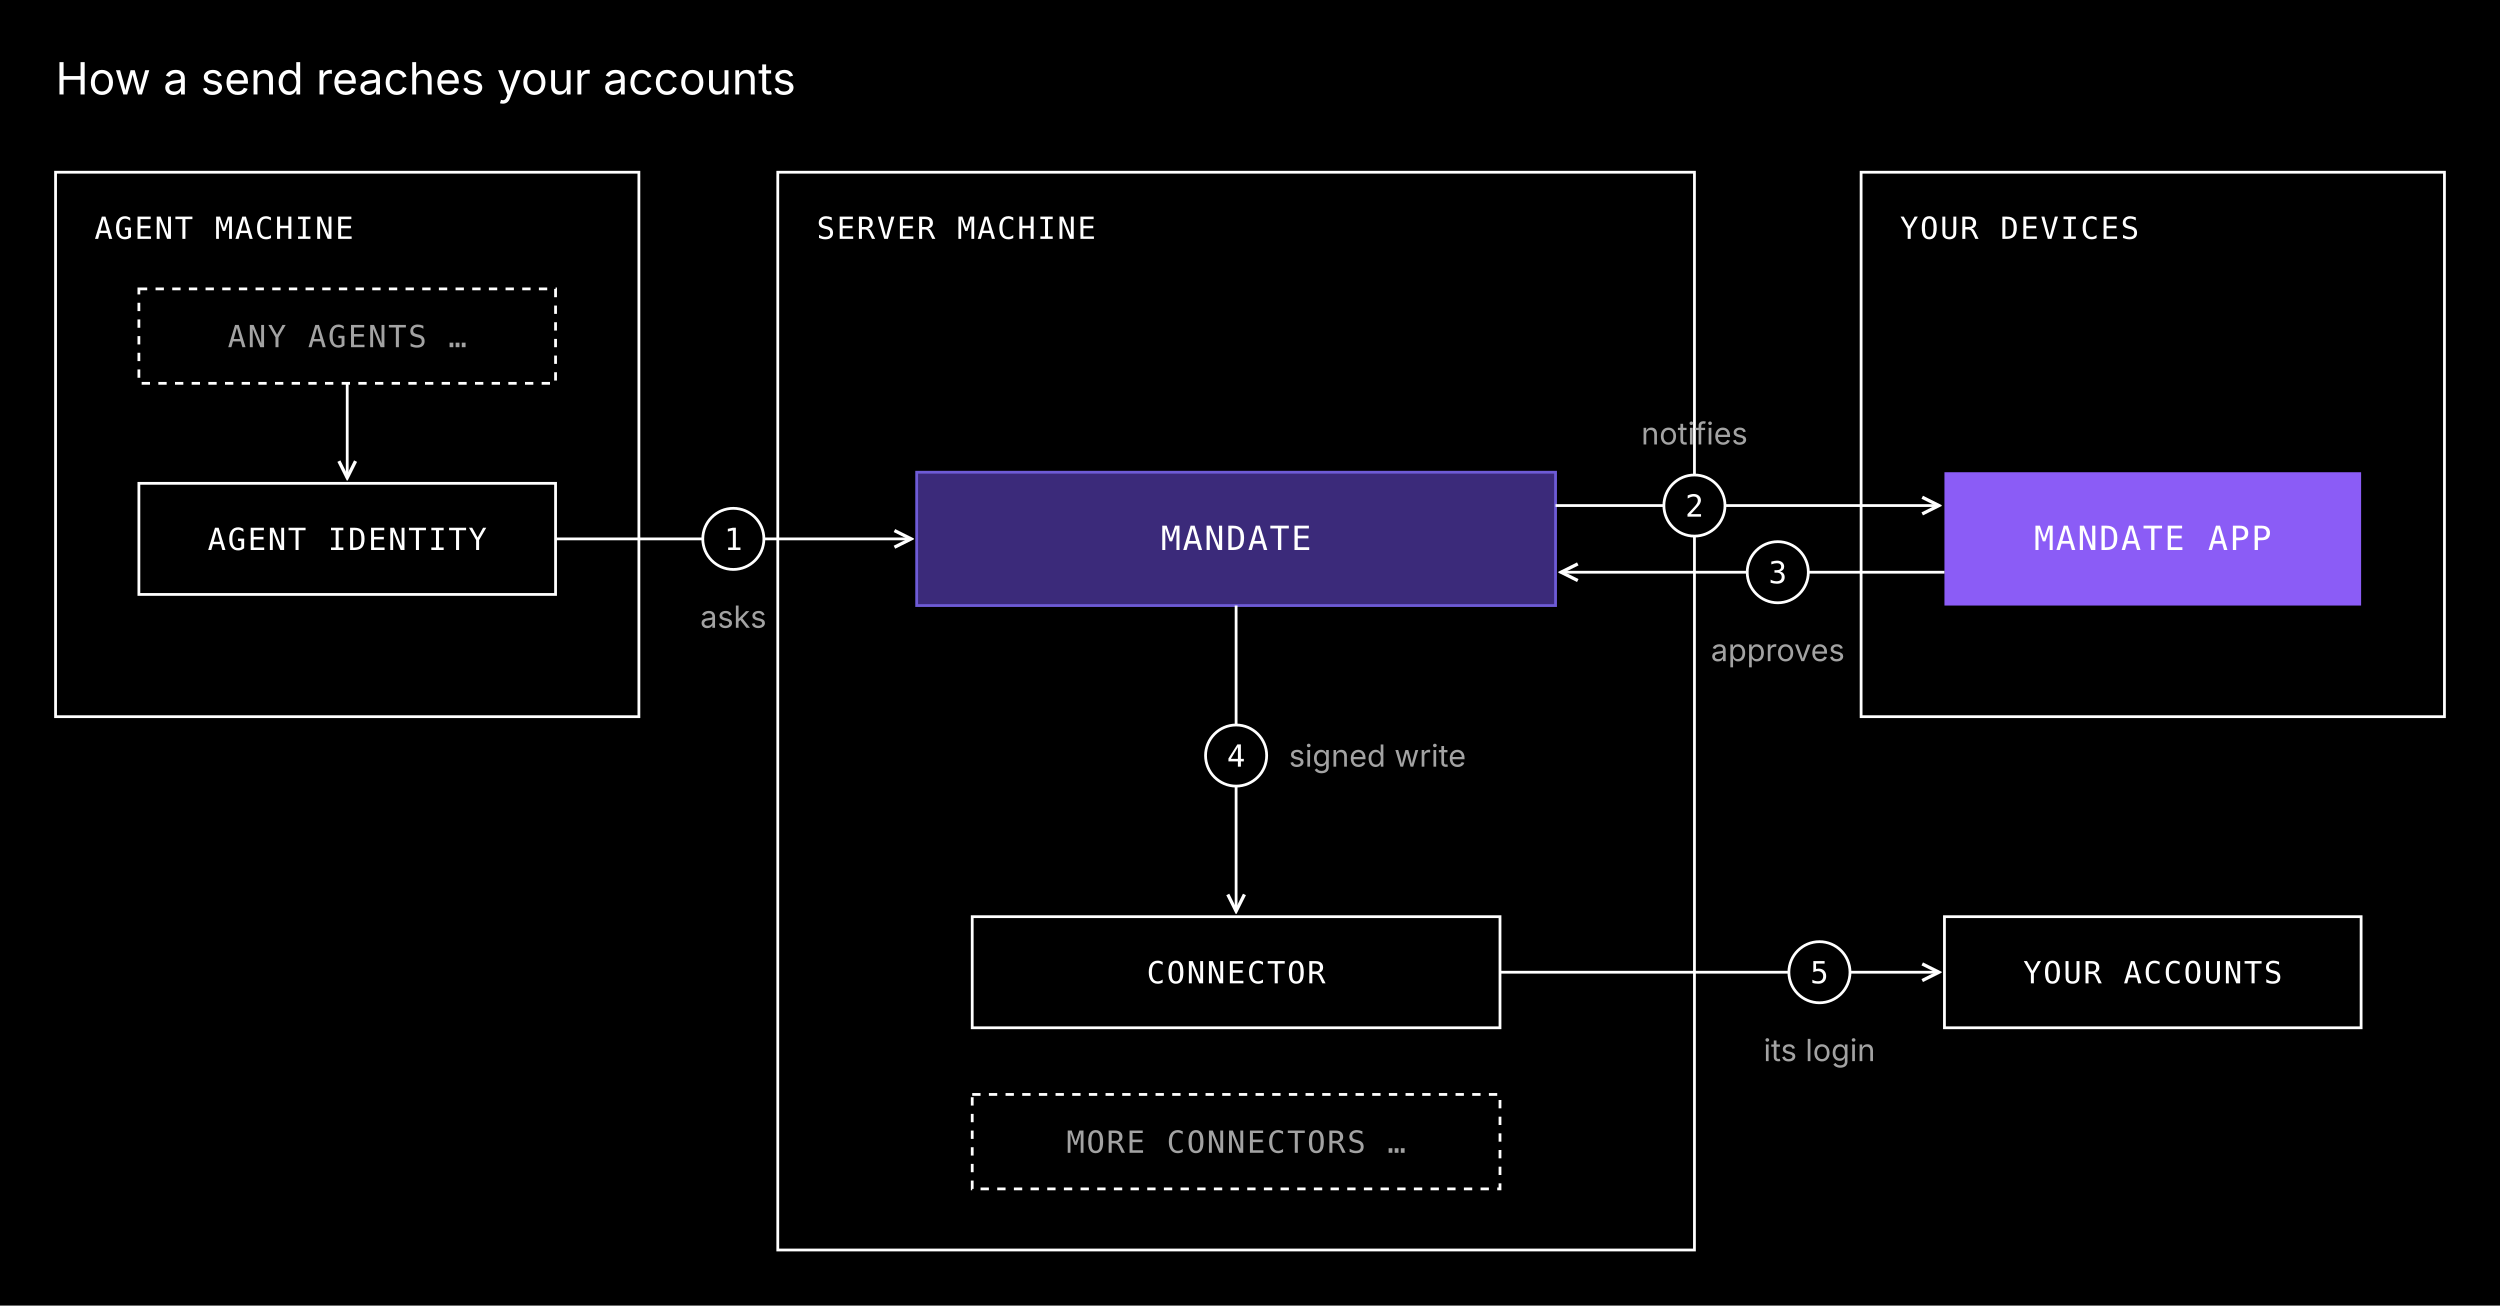
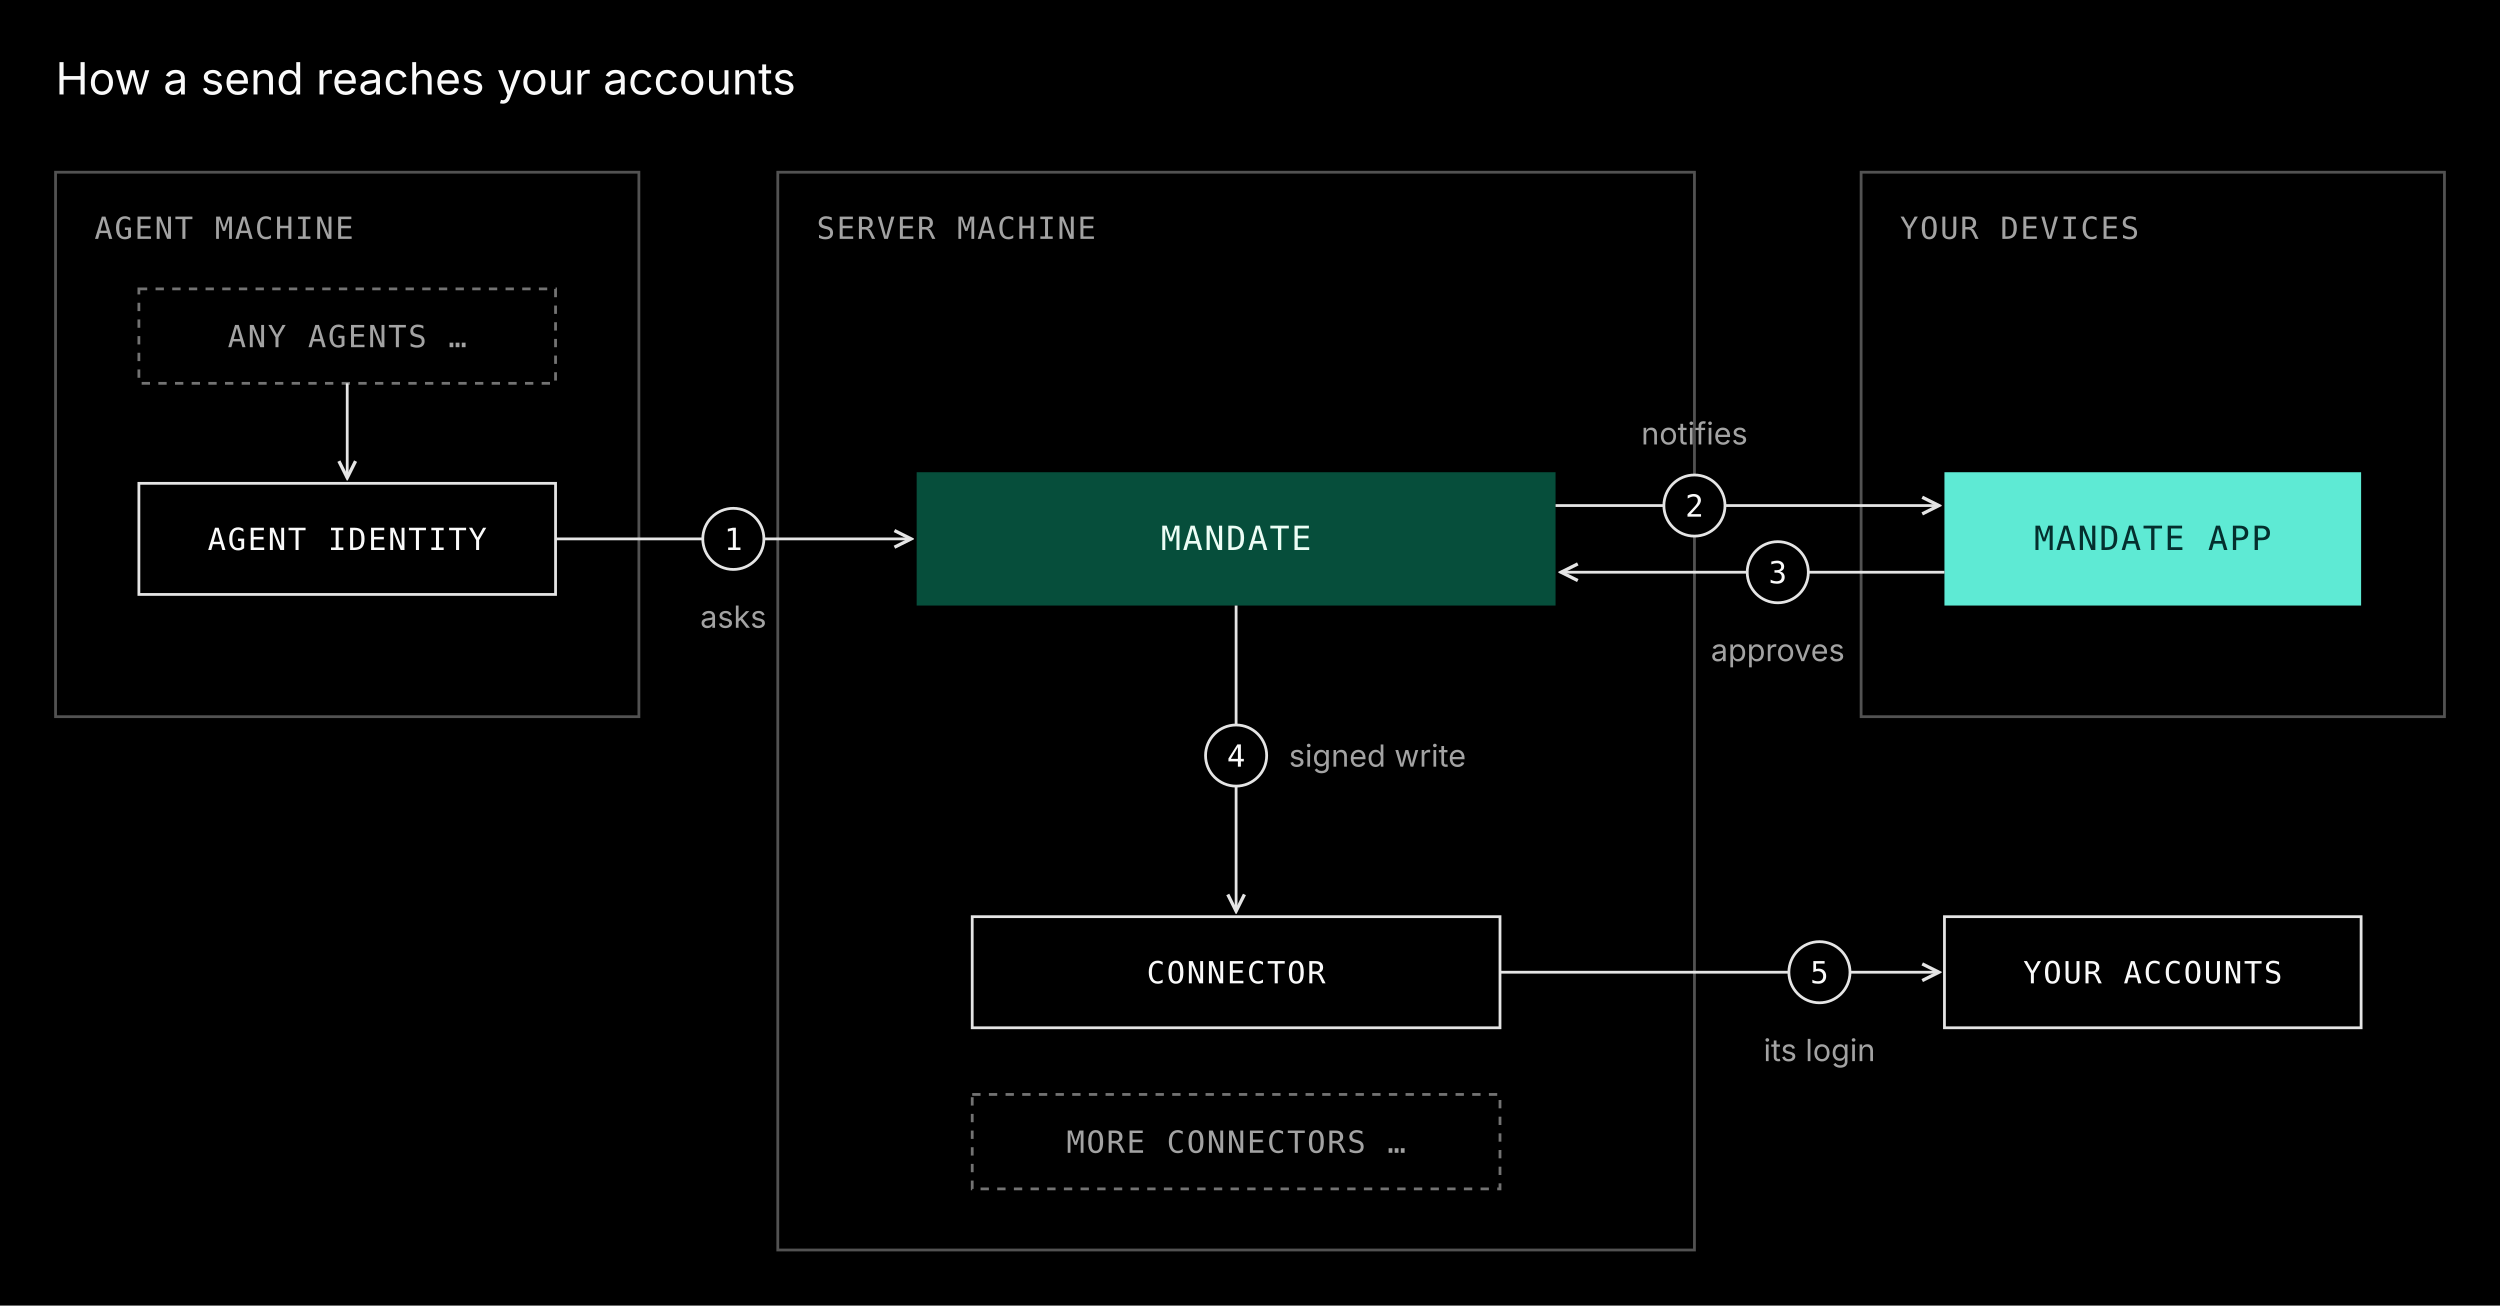
<svg xmlns="http://www.w3.org/2000/svg" width="900" height="470" viewBox="0 0 900 470" font-family="Inter, -apple-system, Segoe UI, Helvetica, Arial, sans-serif">
  <defs>
    <marker id="a" markerWidth="8" markerHeight="8" refX="7" refY="4" orient="auto">
-       <path d="M1,1 L7,4 L1,7" fill="none" stroke="#fff" stroke-width="1.2" />
+       <path d="M1,1 L7,4 L1,7" fill="none" stroke="#e5e5e5" stroke-width="1.2" />
    </marker>
  </defs>
  <rect width="900" height="470" fill="#000" />
-   <text x="20" y="34" font-size="16" fill="#fff">How a send reaches your accounts</text>
-   <g fill="none" stroke="#fff" stroke-width="1">
+   <text x="20" y="34" font-size="16" fill="#fafafa">How a send reaches your accounts</text>
+   <g fill="none" stroke="#525252" stroke-width="1">
    <rect x="20" y="62" width="210" height="196" />
    <rect x="280" y="62" width="330" height="388" />
    <rect x="670" y="62" width="210" height="196" />
  </g>
-   <g font-family="'IBM Plex Mono', 'JetBrains Mono', ui-monospace, SFMono-Regular, Menlo, monospace" font-size="11" letter-spacing="0.6" fill="#fff">
-     <text x="34" y="86">AGENT MACHINE</text>
-     <text x="294" y="86">SERVER MACHINE</text>
-     <text x="684" y="86">YOUR DEVICES</text>
-     <rect x="50" y="104" width="150" height="34" fill="none" stroke="#fff" stroke-dasharray="3 3" />
+   <g font-family="'IBM Plex Mono', 'JetBrains Mono', ui-monospace, SFMono-Regular, Menlo, monospace" font-size="11" letter-spacing="0.6" fill="#fafafa">
+     <g fill="#a3a3a3">
+       <text x="34" y="86">AGENT MACHINE</text>
+       <text x="294" y="86">SERVER MACHINE</text>
+       <text x="684" y="86">YOUR DEVICES</text>
+     </g>
+     <rect x="50" y="104" width="150" height="34" fill="none" stroke="#737373" stroke-dasharray="3 3" />
    <text x="125" y="125" text-anchor="middle" fill="#a3a3a3">ANY AGENTS …</text>
-     <rect x="50" y="174" width="150" height="40" fill="none" stroke="#fff" />
+     <rect x="50" y="174" width="150" height="40" fill="none" stroke="#e5e5e5" />
    <text x="125" y="198" text-anchor="middle">AGENT IDENTITY</text>
-     <rect x="330" y="170" width="230" height="48" fill="#3b2a7a" stroke="#6e5bd6" />
-     <text x="445" y="198" text-anchor="middle" font-size="12">MANDATE</text>
-     <rect x="350" y="330" width="190" height="40" fill="none" stroke="#fff" />
+     <rect x="330" y="170" width="230" height="48" fill="#064e3b" />
+     <text x="445" y="198" text-anchor="middle" font-size="12" fill="#ecfdf5">MANDATE</text>
+     <rect x="350" y="330" width="190" height="40" fill="none" stroke="#e5e5e5" />
    <text x="445" y="354" text-anchor="middle">CONNECTOR</text>
-     <rect x="350" y="394" width="190" height="34" fill="none" stroke="#fff" stroke-dasharray="3 3" />
+     <rect x="350" y="394" width="190" height="34" fill="none" stroke="#737373" stroke-dasharray="3 3" />
    <text x="445" y="415" text-anchor="middle" fill="#a3a3a3">MORE CONNECTORS …</text>
-     <rect x="700" y="170" width="150" height="48" fill="#8b5cf6" />
-     <text x="775" y="198" text-anchor="middle" font-size="12">MANDATE APP</text>
-     <rect x="700" y="330" width="150" height="40" fill="none" stroke="#fff" />
+     <rect x="700" y="170" width="150" height="48" fill="#5eead4" />
+     <text x="775" y="198" text-anchor="middle" font-size="12" fill="#042f2e">MANDATE APP</text>
+     <rect x="700" y="330" width="150" height="40" fill="none" stroke="#e5e5e5" />
    <text x="775" y="354" text-anchor="middle">YOUR ACCOUNTS</text>
  </g>
-   <g fill="none" stroke="#fff" stroke-width="1" marker-end="url(#a)">
+   <g fill="none" stroke="#e5e5e5" stroke-width="1" marker-end="url(#a)">
    <path d="M125,138 V172" />
    <path d="M200,194 H328" />
    <path d="M560,182 H698" />
    <path d="M700,206 H562" />
    <path d="M445,218 V328" />
    <path d="M540,350 H698" />
  </g>
  <g font-size="11">
-     <g fill="#000" stroke="#fff" stroke-width="1">
+     <g fill="#000" stroke="#e5e5e5" stroke-width="1">
      <circle cx="264" cy="194" r="11" />
      <circle cx="610" cy="182" r="11" />
      <circle cx="640" cy="206" r="11" />
      <circle cx="445" cy="272" r="11" />
      <circle cx="655" cy="350" r="11" />
    </g>
-     <g font-family="'IBM Plex Mono', ui-monospace, Menlo, monospace" fill="#fff" text-anchor="middle">
+     <g font-family="'IBM Plex Mono', ui-monospace, Menlo, monospace" fill="#fafafa" text-anchor="middle">
      <text x="264" y="198">1</text>
      <text x="610" y="186">2</text>
      <text x="640" y="210">3</text>
      <text x="445" y="276">4</text>
      <text x="655" y="354">5</text>
    </g>
    <g fill="#a3a3a3">
      <text x="264" y="226" text-anchor="middle">asks</text>
      <text x="610" y="160" text-anchor="middle">notifies</text>
      <text x="640" y="238" text-anchor="middle">approves</text>
      <text x="464" y="276">signed write</text>
      <text x="655" y="382" text-anchor="middle">its login</text>
    </g>
  </g>
</svg>
